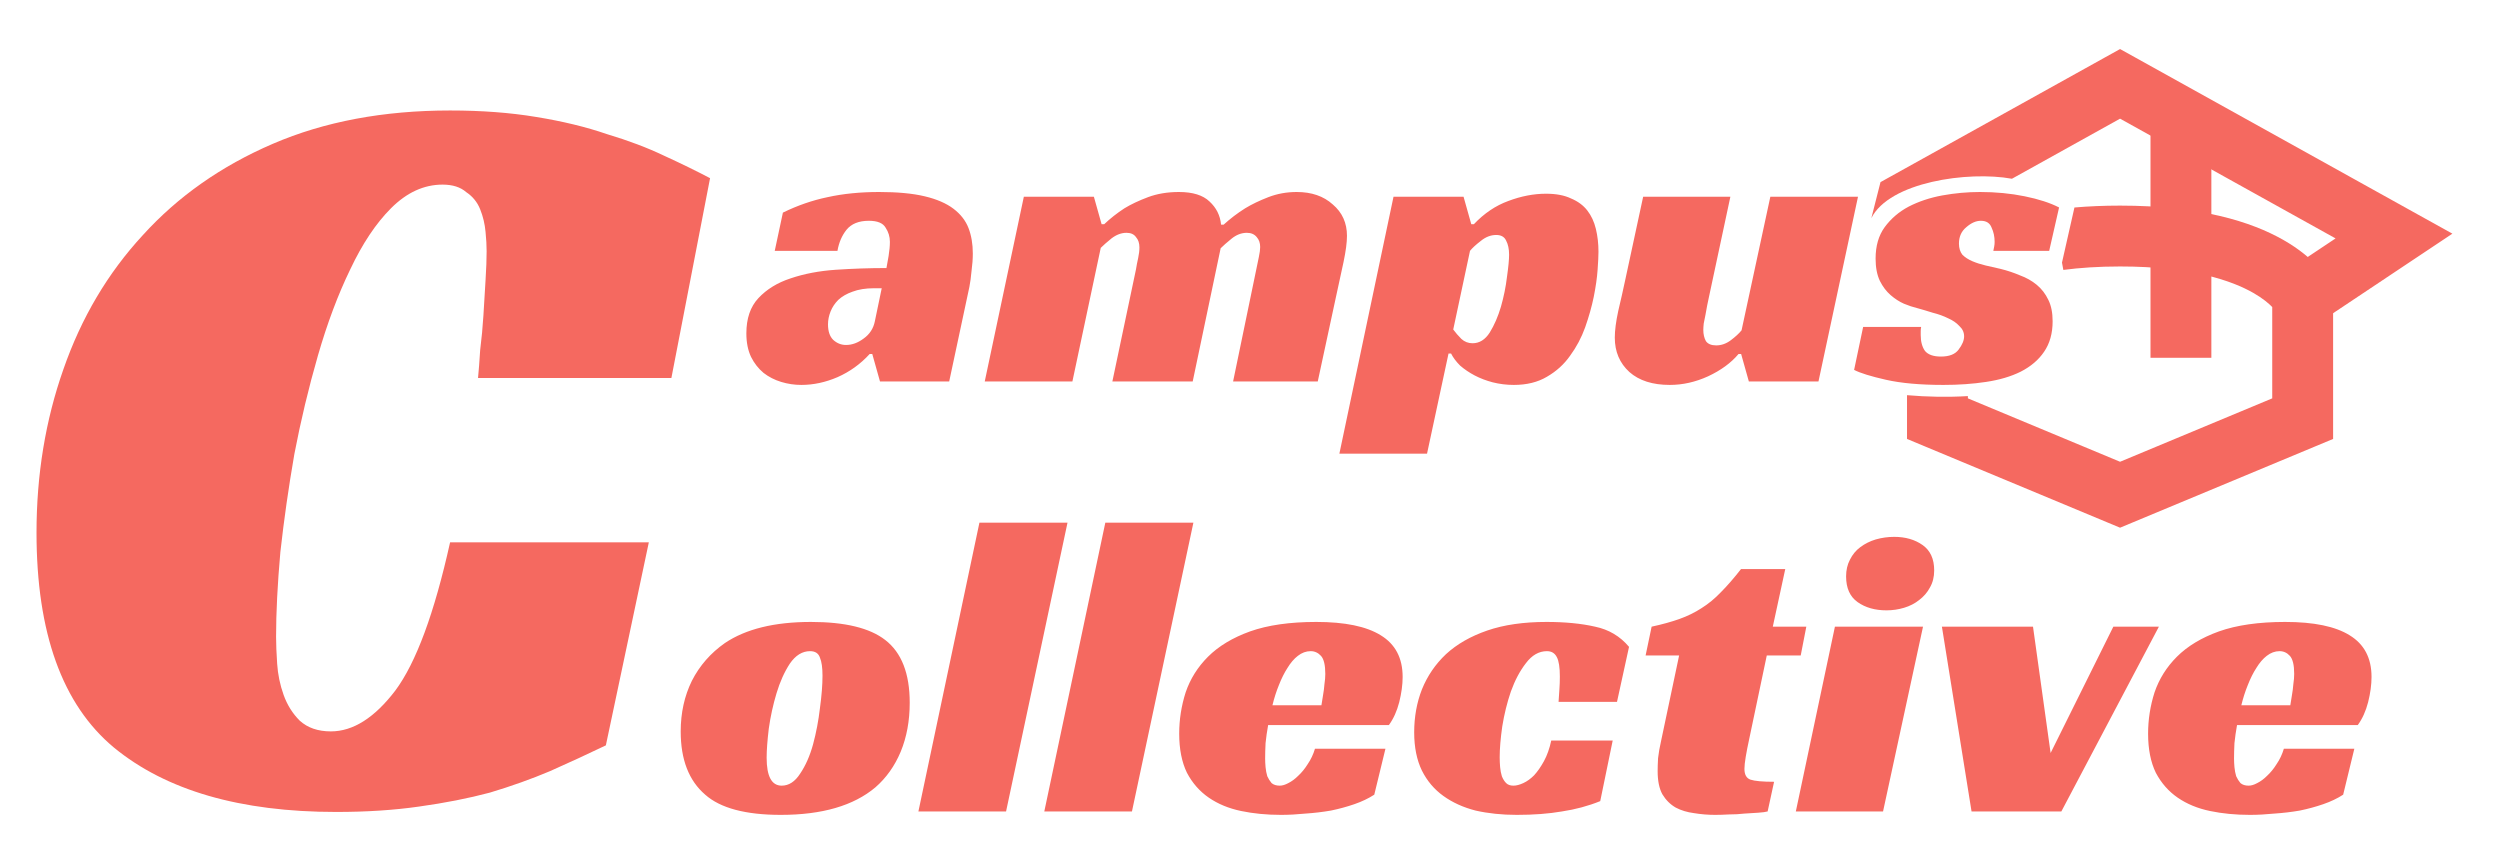
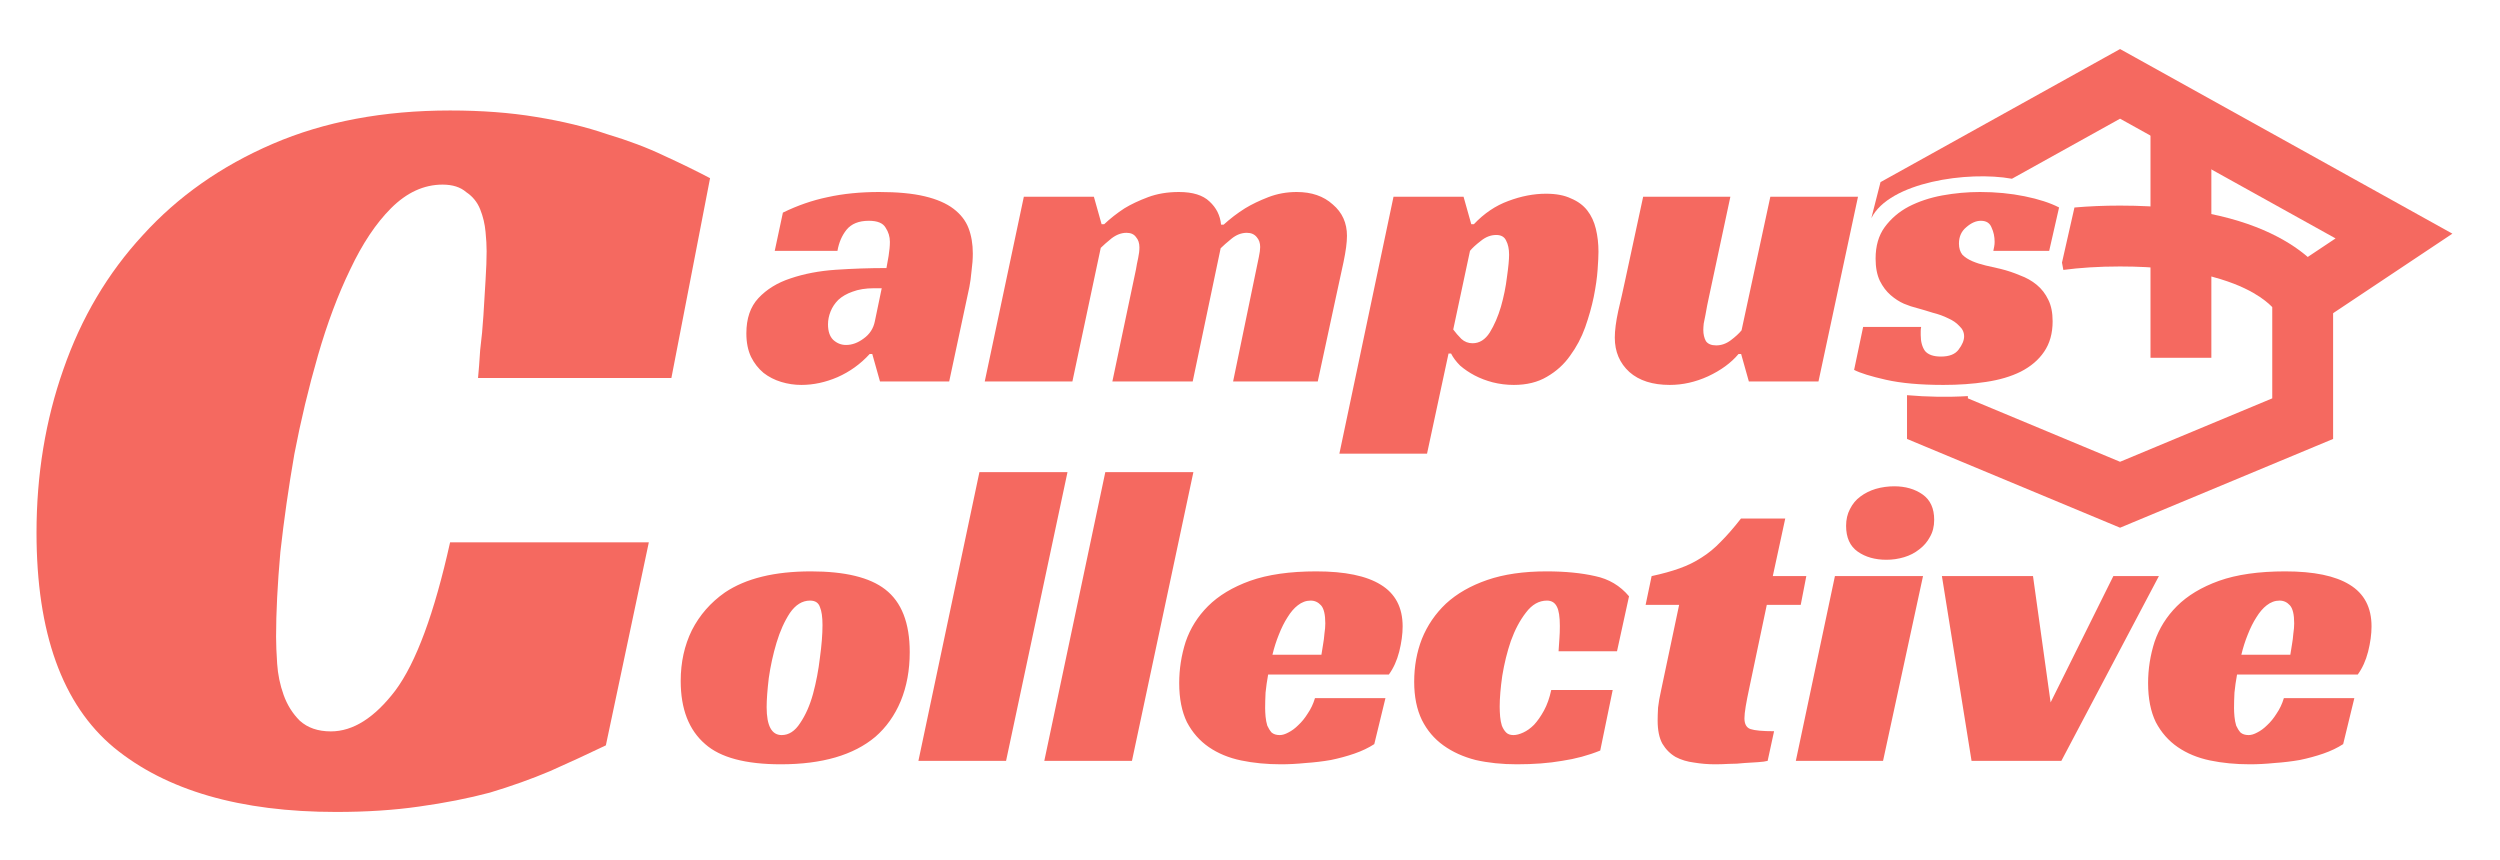
<svg xmlns="http://www.w3.org/2000/svg" width="160" height="55" viewBox="0 0 160 55" fill="none">
  <path d="M50.105 13.608C51.04 13.149 51.993 12.819 52.965 12.618C53.955 12.398 55.055 12.288 56.265 12.288C57.438 12.288 58.41 12.379 59.18 12.563C59.95 12.746 60.564 13.012 61.023 13.36C61.481 13.709 61.802 14.121 61.985 14.598C62.168 15.074 62.26 15.615 62.26 16.22C62.26 16.569 62.233 16.944 62.178 17.348C62.141 17.751 62.095 18.09 62.04 18.365L60.748 24.415H56.32L55.825 22.655H55.66C55.073 23.297 54.386 23.792 53.597 24.14C52.828 24.47 52.057 24.635 51.288 24.635C50.847 24.635 50.417 24.571 49.995 24.443C49.573 24.314 49.197 24.122 48.867 23.865C48.538 23.59 48.272 23.251 48.07 22.848C47.868 22.426 47.767 21.922 47.767 21.335C47.767 20.382 48.024 19.63 48.538 19.08C49.069 18.512 49.757 18.09 50.6 17.815C51.462 17.522 52.424 17.338 53.487 17.265C54.569 17.192 55.651 17.155 56.733 17.155C56.769 16.972 56.815 16.715 56.87 16.385C56.925 16.037 56.953 15.734 56.953 15.478C56.953 15.148 56.861 14.845 56.678 14.57C56.513 14.277 56.155 14.13 55.605 14.13C54.963 14.13 54.487 14.323 54.175 14.708C53.882 15.074 53.689 15.524 53.597 16.055H49.583L50.105 13.608ZM56.43 18.448H55.935C55.403 18.448 54.945 18.521 54.56 18.668C54.193 18.796 53.891 18.97 53.653 19.19C53.432 19.41 53.267 19.658 53.157 19.933C53.047 20.208 52.992 20.483 52.992 20.758C52.992 21.198 53.102 21.528 53.322 21.748C53.561 21.968 53.836 22.078 54.148 22.078C54.532 22.078 54.908 21.94 55.275 21.665C55.66 21.39 55.898 21.023 55.99 20.565L56.43 18.448ZM70.668 14.35C71.053 13.983 71.484 13.644 71.961 13.333C72.382 13.076 72.887 12.838 73.473 12.618C74.06 12.398 74.72 12.288 75.453 12.288C76.333 12.288 76.984 12.489 77.406 12.893C77.846 13.296 78.093 13.791 78.148 14.378H78.313C78.735 13.993 79.193 13.644 79.688 13.333C80.11 13.076 80.605 12.838 81.173 12.618C81.742 12.398 82.347 12.288 82.988 12.288C83.942 12.288 84.712 12.553 85.298 13.085C85.903 13.598 86.206 14.268 86.206 15.093C86.206 15.514 86.132 16.073 85.986 16.77C85.839 17.467 85.674 18.228 85.491 19.053L84.336 24.415H78.918L80.403 17.238C80.458 16.963 80.513 16.697 80.568 16.44C80.623 16.183 80.651 15.973 80.651 15.808C80.651 15.551 80.578 15.34 80.431 15.175C80.284 14.992 80.073 14.9 79.798 14.9C79.45 14.9 79.12 15.028 78.808 15.285C78.515 15.524 78.286 15.725 78.121 15.89L76.333 24.415H71.191L72.703 17.238C72.74 16.999 72.786 16.761 72.841 16.523C72.896 16.266 72.923 16.037 72.923 15.835C72.923 15.56 72.85 15.34 72.703 15.175C72.575 14.992 72.373 14.9 72.098 14.9C71.768 14.9 71.448 15.019 71.136 15.258C70.843 15.496 70.613 15.698 70.448 15.863L68.633 24.415H63.023L65.526 12.59H70.008L70.503 14.35H70.668ZM91.33 29.035H85.72L89.185 12.59H93.667L94.162 14.35H94.327C94.987 13.653 95.721 13.159 96.527 12.865C97.352 12.553 98.159 12.398 98.947 12.398C99.589 12.398 100.121 12.498 100.542 12.7C100.982 12.883 101.331 13.14 101.587 13.47C101.844 13.8 102.027 14.194 102.137 14.653C102.247 15.111 102.302 15.597 102.302 16.11C102.302 16.367 102.284 16.752 102.247 17.265C102.211 17.779 102.128 18.356 102 18.998C101.872 19.621 101.688 20.272 101.45 20.95C101.212 21.61 100.891 22.215 100.487 22.765C100.102 23.315 99.607 23.764 99.002 24.113C98.416 24.461 97.71 24.635 96.885 24.635C96.427 24.635 95.977 24.58 95.537 24.47C95.116 24.36 94.731 24.213 94.382 24.03C94.034 23.847 93.722 23.636 93.447 23.398C93.191 23.141 92.998 22.884 92.87 22.628H92.705L91.33 29.035ZM94.245 21.968C94.685 21.968 95.052 21.738 95.345 21.28C95.638 20.803 95.876 20.253 96.06 19.63C96.243 18.988 96.371 18.356 96.445 17.733C96.537 17.091 96.582 16.614 96.582 16.303C96.582 15.936 96.518 15.633 96.39 15.395C96.28 15.157 96.069 15.038 95.757 15.038C95.409 15.038 95.079 15.166 94.767 15.423C94.456 15.661 94.227 15.872 94.08 16.055L93.007 21.088C93.154 21.289 93.328 21.491 93.53 21.693C93.731 21.876 93.97 21.968 94.245 21.968ZM113.302 12.59H118.912L116.382 24.415H111.927L111.432 22.655H111.267C110.79 23.224 110.139 23.7 109.314 24.085C108.508 24.452 107.692 24.635 106.867 24.635C105.767 24.635 104.905 24.36 104.282 23.81C103.659 23.242 103.347 22.509 103.347 21.61C103.347 21.152 103.42 20.584 103.567 19.905C103.732 19.209 103.879 18.558 104.007 17.953L105.162 12.59H110.744L109.369 19.025C109.333 19.172 109.296 19.346 109.259 19.548C109.223 19.749 109.186 19.951 109.149 20.153C109.113 20.336 109.076 20.519 109.039 20.703C109.021 20.868 109.012 21.005 109.012 21.115C109.012 21.39 109.067 21.628 109.177 21.83C109.305 22.014 109.525 22.105 109.837 22.105C110.167 22.105 110.479 21.995 110.772 21.775C111.065 21.555 111.294 21.344 111.459 21.143L113.302 12.59ZM127.573 16.055C127.592 15.963 127.61 15.872 127.628 15.78C127.647 15.688 127.656 15.588 127.656 15.478C127.656 15.148 127.592 14.845 127.463 14.57C127.353 14.277 127.124 14.13 126.776 14.13C126.464 14.13 126.153 14.268 125.841 14.543C125.529 14.799 125.373 15.148 125.373 15.588C125.373 15.881 125.447 16.119 125.593 16.303C125.758 16.468 125.969 16.605 126.226 16.715C126.483 16.825 126.767 16.917 127.078 16.99C127.408 17.064 127.729 17.137 128.041 17.21C128.481 17.32 128.893 17.458 129.278 17.623C129.682 17.769 130.039 17.971 130.351 18.228C130.663 18.484 130.91 18.805 131.093 19.19C131.277 19.557 131.368 20.015 131.368 20.565C131.368 21.335 131.185 21.986 130.818 22.518C130.47 23.031 129.975 23.453 129.333 23.783C128.71 24.094 127.968 24.314 127.106 24.443C126.263 24.571 125.355 24.635 124.383 24.635C122.898 24.635 121.67 24.525 120.698 24.305C119.727 24.085 119.048 23.874 118.663 23.673L119.241 20.923H122.953C122.935 21.014 122.926 21.106 122.926 21.198C122.926 21.271 122.926 21.354 122.926 21.445C122.926 21.867 123.018 22.206 123.201 22.463C123.403 22.701 123.742 22.82 124.218 22.82C124.75 22.82 125.126 22.674 125.346 22.38C125.584 22.069 125.703 21.784 125.703 21.528C125.703 21.271 125.603 21.051 125.401 20.868C125.218 20.666 124.979 20.501 124.686 20.373C124.393 20.226 124.063 20.107 123.696 20.015C123.348 19.905 123.008 19.804 122.678 19.713C122.44 19.658 122.165 19.566 121.853 19.438C121.56 19.309 121.276 19.126 121.001 18.888C120.726 18.649 120.497 18.347 120.313 17.98C120.13 17.595 120.038 17.119 120.038 16.55C120.038 15.743 120.231 15.074 120.616 14.543C121.019 13.993 121.533 13.553 122.156 13.223C122.798 12.893 123.513 12.654 124.301 12.508C125.108 12.361 125.914 12.288 126.721 12.288C127.729 12.288 128.683 12.379 129.581 12.563C130.479 12.746 131.213 12.984 131.781 13.278L131.148 16.055H127.573Z" fill="#F56960" />
-   <path d="M51.898 39.804C54.079 39.804 55.665 40.189 56.655 40.959C57.7 41.766 58.222 43.104 58.222 44.974C58.222 46.129 58.03 47.174 57.645 48.109C57.26 49.026 56.719 49.787 56.023 50.392C54.629 51.565 52.612 52.152 49.972 52.152C47.718 52.152 46.104 51.721 45.133 50.859C44.087 49.961 43.565 48.613 43.565 46.817C43.565 45.625 43.803 44.543 44.28 43.572C44.775 42.6 45.481 41.793 46.398 41.152C47.736 40.253 49.569 39.804 51.898 39.804ZM50.028 50.282C50.486 50.282 50.88 50.025 51.21 49.512C51.558 48.998 51.833 48.375 52.035 47.642C52.237 46.89 52.383 46.12 52.475 45.332C52.585 44.525 52.64 43.828 52.64 43.242C52.64 42.728 52.585 42.343 52.475 42.087C52.383 41.812 52.172 41.674 51.843 41.674C51.347 41.674 50.917 41.94 50.55 42.472C50.202 43.003 49.917 43.636 49.697 44.369C49.477 45.102 49.312 45.854 49.203 46.624C49.111 47.394 49.065 48.017 49.065 48.494C49.065 49.686 49.386 50.282 50.028 50.282ZM64.388 51.932H58.778L62.683 33.452H68.32L64.388 51.932ZM72.445 51.932H66.835L70.74 33.452H76.377L72.445 51.932ZM81.161 46.404C81.088 46.807 81.033 47.192 80.996 47.559C80.978 47.926 80.969 48.256 80.969 48.549C80.969 48.714 80.978 48.897 80.996 49.099C81.014 49.301 81.051 49.493 81.106 49.677C81.18 49.842 81.271 49.988 81.381 50.117C81.51 50.227 81.684 50.282 81.904 50.282C82.069 50.282 82.252 50.227 82.454 50.117C82.674 50.007 82.885 49.851 83.086 49.649C83.306 49.447 83.508 49.2 83.691 48.907C83.893 48.613 84.049 48.283 84.159 47.917H88.669L87.954 50.859C87.587 51.097 87.165 51.299 86.689 51.464C86.212 51.629 85.708 51.767 85.176 51.877C84.644 51.968 84.104 52.032 83.554 52.069C83.004 52.124 82.481 52.152 81.986 52.152C81.07 52.152 80.217 52.069 79.429 51.904C78.64 51.739 77.953 51.455 77.366 51.052C76.779 50.648 76.312 50.117 75.964 49.457C75.634 48.778 75.469 47.944 75.469 46.954C75.469 46.056 75.606 45.176 75.881 44.314C76.174 43.452 76.651 42.692 77.311 42.032C77.99 41.353 78.888 40.812 80.006 40.409C81.143 40.006 82.555 39.804 84.241 39.804C86.075 39.804 87.45 40.088 88.366 40.657C89.301 41.225 89.769 42.114 89.769 43.324C89.769 43.819 89.695 44.36 89.549 44.947C89.402 45.515 89.182 46.001 88.889 46.404H81.161ZM84.819 43.132C84.819 42.563 84.727 42.178 84.544 41.977C84.36 41.775 84.14 41.674 83.884 41.674C83.59 41.674 83.315 41.775 83.059 41.977C82.82 42.16 82.6 42.417 82.399 42.747C82.197 43.058 82.014 43.425 81.849 43.847C81.684 44.25 81.546 44.681 81.436 45.139H84.571C84.608 44.919 84.644 44.69 84.681 44.452C84.718 44.25 84.745 44.03 84.764 43.792C84.8 43.553 84.819 43.333 84.819 43.132ZM102.415 51.272C101.645 51.583 100.829 51.803 99.968 51.932C99.124 52.078 98.162 52.152 97.08 52.152C96.127 52.152 95.247 52.06 94.44 51.877C93.652 51.675 92.964 51.363 92.378 50.942C91.791 50.52 91.333 49.979 91.003 49.319C90.673 48.641 90.508 47.825 90.508 46.872C90.508 45.882 90.673 44.965 91.003 44.122C91.351 43.26 91.864 42.508 92.543 41.867C93.239 41.225 94.119 40.721 95.183 40.354C96.246 39.987 97.511 39.804 98.978 39.804C100.169 39.804 101.205 39.905 102.085 40.107C102.965 40.29 103.689 40.721 104.258 41.399L103.488 44.919H99.748C99.766 44.607 99.784 44.332 99.803 44.094C99.821 43.856 99.83 43.59 99.83 43.297C99.83 42.71 99.766 42.297 99.638 42.059C99.509 41.802 99.299 41.674 99.005 41.674C98.492 41.674 98.043 41.931 97.658 42.444C97.273 42.939 96.952 43.544 96.695 44.259C96.457 44.956 96.273 45.698 96.145 46.487C96.035 47.257 95.98 47.917 95.98 48.467C95.98 48.668 95.989 48.879 96.008 49.099C96.026 49.301 96.063 49.493 96.118 49.677C96.191 49.86 96.283 50.007 96.393 50.117C96.503 50.227 96.659 50.282 96.86 50.282C97.043 50.282 97.254 50.227 97.493 50.117C97.731 50.007 97.96 49.842 98.18 49.622C98.4 49.383 98.611 49.081 98.813 48.714C99.014 48.347 99.17 47.907 99.28 47.394H103.213L102.415 51.272ZM105.704 40.107C106.382 39.96 106.978 39.795 107.491 39.612C108.004 39.428 108.472 39.199 108.894 38.924C109.334 38.649 109.746 38.31 110.131 37.907C110.534 37.503 110.965 37.008 111.424 36.422H114.256L113.459 40.107H115.604L115.246 41.949H113.074L111.946 47.312C111.854 47.733 111.781 48.109 111.726 48.439C111.671 48.769 111.644 49.026 111.644 49.209C111.644 49.576 111.772 49.805 112.029 49.897C112.304 49.988 112.808 50.034 113.541 50.034L113.129 51.932C113 51.968 112.799 51.996 112.524 52.014C112.267 52.032 111.974 52.051 111.644 52.069C111.332 52.106 111.002 52.124 110.654 52.124C110.324 52.142 110.03 52.152 109.774 52.152C109.315 52.152 108.866 52.115 108.426 52.042C107.986 51.987 107.592 51.867 107.244 51.684C106.895 51.482 106.611 51.198 106.391 50.832C106.189 50.465 106.089 49.97 106.089 49.347C106.089 49.127 106.098 48.852 106.116 48.522C106.153 48.192 106.217 47.825 106.309 47.422L107.464 41.949H105.319L105.704 40.107ZM120.515 51.932H114.933L117.435 40.107H123.073L120.515 51.932ZM123.788 36.504C123.788 36.926 123.696 37.292 123.513 37.604C123.348 37.916 123.118 38.182 122.825 38.402C122.55 38.622 122.229 38.787 121.863 38.897C121.496 39.007 121.12 39.062 120.735 39.062C120.002 39.062 119.388 38.887 118.893 38.539C118.398 38.191 118.15 37.641 118.15 36.889C118.15 36.486 118.233 36.128 118.398 35.817C118.563 35.487 118.783 35.221 119.058 35.019C119.351 34.799 119.681 34.634 120.048 34.524C120.433 34.414 120.827 34.359 121.23 34.359C121.945 34.359 122.55 34.533 123.045 34.882C123.54 35.23 123.788 35.771 123.788 36.504ZM124.282 40.107H130.112L131.239 48.192L135.254 40.107H138.169L131.927 51.932H126.179L124.282 40.107ZM143.17 46.404C143.097 46.807 143.042 47.192 143.005 47.559C142.987 47.926 142.978 48.256 142.978 48.549C142.978 48.714 142.987 48.897 143.005 49.099C143.024 49.301 143.06 49.493 143.115 49.677C143.189 49.842 143.28 49.988 143.39 50.117C143.519 50.227 143.693 50.282 143.913 50.282C144.078 50.282 144.261 50.227 144.463 50.117C144.683 50.007 144.894 49.851 145.095 49.649C145.315 49.447 145.517 49.2 145.7 48.907C145.902 48.613 146.058 48.283 146.168 47.917H150.678L149.963 50.859C149.596 51.097 149.175 51.299 148.698 51.464C148.221 51.629 147.717 51.767 147.185 51.877C146.654 51.968 146.113 52.032 145.563 52.069C145.013 52.124 144.49 52.152 143.995 52.152C143.079 52.152 142.226 52.069 141.438 51.904C140.65 51.739 139.962 51.455 139.375 51.052C138.789 50.648 138.321 50.117 137.973 49.457C137.643 48.778 137.478 47.944 137.478 46.954C137.478 46.056 137.615 45.176 137.89 44.314C138.184 43.452 138.66 42.692 139.32 42.032C139.999 41.353 140.897 40.812 142.015 40.409C143.152 40.006 144.564 39.804 146.25 39.804C148.084 39.804 149.459 40.088 150.375 40.657C151.31 41.225 151.778 42.114 151.778 43.324C151.778 43.819 151.705 44.36 151.558 44.947C151.411 45.515 151.191 46.001 150.898 46.404H143.17ZM146.828 43.132C146.828 42.563 146.736 42.178 146.553 41.977C146.37 41.775 146.15 41.674 145.893 41.674C145.6 41.674 145.325 41.775 145.068 41.977C144.83 42.16 144.61 42.417 144.408 42.747C144.206 43.058 144.023 43.425 143.858 43.847C143.693 44.25 143.555 44.681 143.445 45.139H146.58C146.617 44.919 146.654 44.69 146.69 44.452C146.727 44.25 146.755 44.03 146.773 43.792C146.81 43.553 146.828 43.333 146.828 43.132Z" fill="#F56960" />
+   <path d="M51.898 36.568C54.079 36.568 55.665 36.953 56.655 37.723C57.7 38.529 58.223 39.868 58.223 41.738C58.223 42.893 58.03 43.938 57.645 44.873C57.26 45.789 56.719 46.55 56.023 47.155C54.629 48.328 52.613 48.915 49.973 48.915C47.718 48.915 46.104 48.484 45.133 47.623C44.088 46.724 43.565 45.377 43.565 43.58C43.565 42.389 43.803 41.307 44.28 40.335C44.775 39.364 45.481 38.557 46.398 37.915C47.736 37.017 49.569 36.568 51.898 36.568ZM50.028 47.045C50.486 47.045 50.88 46.788 51.21 46.275C51.558 45.762 51.833 45.139 52.035 44.405C52.237 43.654 52.383 42.883 52.475 42.095C52.585 41.288 52.64 40.592 52.64 40.005C52.64 39.492 52.585 39.107 52.475 38.85C52.383 38.575 52.173 38.438 51.843 38.438C51.348 38.438 50.917 38.703 50.55 39.235C50.202 39.767 49.918 40.399 49.698 41.133C49.478 41.866 49.313 42.618 49.203 43.388C49.111 44.158 49.065 44.781 49.065 45.258C49.065 46.449 49.386 47.045 50.028 47.045ZM64.388 48.695H58.778L62.683 30.215H68.32L64.388 48.695ZM72.445 48.695H66.835L70.74 30.215H76.377L72.445 48.695ZM81.161 43.168C81.088 43.571 81.033 43.956 80.996 44.323C80.978 44.689 80.969 45.019 80.969 45.313C80.969 45.478 80.978 45.661 80.996 45.863C81.015 46.064 81.051 46.257 81.106 46.44C81.18 46.605 81.271 46.752 81.381 46.88C81.51 46.99 81.684 47.045 81.904 47.045C82.069 47.045 82.252 46.99 82.454 46.88C82.674 46.77 82.885 46.614 83.086 46.413C83.306 46.211 83.508 45.964 83.691 45.67C83.893 45.377 84.049 45.047 84.159 44.68H88.669L87.954 47.623C87.587 47.861 87.165 48.063 86.689 48.228C86.212 48.393 85.708 48.53 85.176 48.64C84.645 48.732 84.104 48.796 83.554 48.833C83.004 48.888 82.481 48.915 81.986 48.915C81.07 48.915 80.217 48.833 79.429 48.668C78.64 48.503 77.953 48.218 77.366 47.815C76.78 47.412 76.312 46.88 75.964 46.22C75.634 45.542 75.469 44.708 75.469 43.718C75.469 42.819 75.606 41.939 75.881 41.078C76.175 40.216 76.651 39.455 77.311 38.795C77.99 38.117 78.888 37.576 80.006 37.173C81.143 36.769 82.555 36.568 84.241 36.568C86.075 36.568 87.45 36.852 88.366 37.42C89.301 37.989 89.769 38.878 89.769 40.088C89.769 40.583 89.695 41.123 89.549 41.71C89.402 42.279 89.182 42.764 88.889 43.168H81.161ZM84.819 39.895C84.819 39.327 84.727 38.942 84.544 38.74C84.36 38.538 84.14 38.438 83.884 38.438C83.59 38.438 83.315 38.538 83.059 38.74C82.82 38.923 82.6 39.18 82.399 39.51C82.197 39.822 82.014 40.188 81.849 40.61C81.684 41.014 81.546 41.444 81.436 41.903H84.571C84.608 41.683 84.645 41.453 84.681 41.215C84.718 41.014 84.745 40.794 84.764 40.555C84.8 40.317 84.819 40.097 84.819 39.895ZM102.415 48.035C101.645 48.347 100.829 48.567 99.968 48.695C99.124 48.842 98.162 48.915 97.08 48.915C96.127 48.915 95.247 48.824 94.44 48.64C93.652 48.438 92.965 48.127 92.378 47.705C91.791 47.283 91.333 46.743 91.003 46.083C90.673 45.404 90.508 44.589 90.508 43.635C90.508 42.645 90.673 41.728 91.003 40.885C91.351 40.023 91.865 39.272 92.543 38.63C93.24 37.989 94.12 37.484 95.183 37.118C96.246 36.751 97.511 36.568 98.978 36.568C100.169 36.568 101.205 36.669 102.085 36.87C102.965 37.053 103.689 37.484 104.258 38.163L103.488 41.683H99.748C99.766 41.371 99.784 41.096 99.803 40.858C99.821 40.619 99.83 40.353 99.83 40.06C99.83 39.474 99.766 39.061 99.638 38.823C99.51 38.566 99.299 38.438 99.005 38.438C98.492 38.438 98.043 38.694 97.658 39.208C97.273 39.703 96.952 40.308 96.695 41.023C96.457 41.719 96.274 42.462 96.145 43.25C96.035 44.02 95.98 44.68 95.98 45.23C95.98 45.432 95.99 45.643 96.008 45.863C96.026 46.064 96.063 46.257 96.118 46.44C96.191 46.623 96.283 46.77 96.393 46.88C96.503 46.99 96.659 47.045 96.86 47.045C97.044 47.045 97.254 46.99 97.493 46.88C97.731 46.77 97.96 46.605 98.18 46.385C98.4 46.147 98.611 45.844 98.813 45.478C99.014 45.111 99.17 44.671 99.28 44.158H103.213L102.415 48.035ZM105.704 36.87C106.382 36.724 106.978 36.559 107.491 36.375C108.005 36.192 108.472 35.963 108.894 35.688C109.334 35.413 109.746 35.074 110.131 34.67C110.535 34.267 110.965 33.772 111.424 33.185H114.256L113.459 36.87H115.604L115.246 38.713H113.074L111.946 44.075C111.855 44.497 111.781 44.873 111.726 45.203C111.671 45.533 111.644 45.789 111.644 45.973C111.644 46.339 111.772 46.569 112.029 46.66C112.304 46.752 112.808 46.798 113.541 46.798L113.129 48.695C113 48.732 112.799 48.759 112.524 48.778C112.267 48.796 111.974 48.814 111.644 48.833C111.332 48.869 111.002 48.888 110.654 48.888C110.324 48.906 110.03 48.915 109.774 48.915C109.315 48.915 108.866 48.879 108.426 48.805C107.986 48.75 107.592 48.631 107.244 48.448C106.895 48.246 106.611 47.962 106.391 47.595C106.19 47.228 106.089 46.733 106.089 46.11C106.089 45.89 106.098 45.615 106.116 45.285C106.153 44.955 106.217 44.589 106.309 44.185L107.464 38.713H105.319L105.704 36.87ZM120.515 48.695H114.933L117.435 36.87H123.073L120.515 48.695ZM123.788 33.268C123.788 33.689 123.696 34.056 123.513 34.368C123.348 34.679 123.119 34.945 122.825 35.165C122.55 35.385 122.229 35.55 121.863 35.66C121.496 35.77 121.12 35.825 120.735 35.825C120.002 35.825 119.388 35.651 118.893 35.303C118.398 34.954 118.15 34.404 118.15 33.653C118.15 33.249 118.233 32.892 118.398 32.58C118.563 32.25 118.783 31.984 119.058 31.783C119.351 31.563 119.681 31.398 120.048 31.288C120.433 31.178 120.827 31.123 121.23 31.123C121.945 31.123 122.55 31.297 123.045 31.645C123.54 31.994 123.788 32.534 123.788 33.268ZM124.282 36.87H130.112L131.239 44.955L135.254 36.87H138.169L131.927 48.695H126.179L124.282 36.87ZM143.171 43.168C143.097 43.571 143.042 43.956 143.006 44.323C142.987 44.689 142.978 45.019 142.978 45.313C142.978 45.478 142.987 45.661 143.006 45.863C143.024 46.064 143.061 46.257 143.116 46.44C143.189 46.605 143.281 46.752 143.391 46.88C143.519 46.99 143.693 47.045 143.913 47.045C144.078 47.045 144.261 46.99 144.463 46.88C144.683 46.77 144.894 46.614 145.096 46.413C145.316 46.211 145.517 45.964 145.701 45.67C145.902 45.377 146.058 45.047 146.168 44.68H150.678L149.963 47.623C149.596 47.861 149.175 48.063 148.698 48.228C148.221 48.393 147.717 48.53 147.186 48.64C146.654 48.732 146.113 48.796 145.563 48.833C145.013 48.888 144.491 48.915 143.996 48.915C143.079 48.915 142.226 48.833 141.438 48.668C140.65 48.503 139.962 48.218 139.376 47.815C138.789 47.412 138.321 46.88 137.973 46.22C137.643 45.542 137.478 44.708 137.478 43.718C137.478 42.819 137.616 41.939 137.891 41.078C138.184 40.216 138.661 39.455 139.321 38.795C139.999 38.117 140.897 37.576 142.016 37.173C143.152 36.769 144.564 36.568 146.251 36.568C148.084 36.568 149.459 36.852 150.376 37.42C151.311 37.989 151.778 38.878 151.778 40.088C151.778 40.583 151.705 41.123 151.558 41.71C151.411 42.279 151.191 42.764 150.898 43.168H143.171ZM146.828 39.895C146.828 39.327 146.736 38.942 146.553 38.74C146.37 38.538 146.15 38.438 145.893 38.438C145.6 38.438 145.325 38.538 145.068 38.74C144.83 38.923 144.61 39.18 144.408 39.51C144.206 39.822 144.023 40.188 143.858 40.61C143.693 41.014 143.556 41.444 143.446 41.903H146.581C146.617 41.683 146.654 41.453 146.691 41.215C146.727 41.014 146.755 40.794 146.773 40.555C146.81 40.317 146.828 40.097 146.828 39.895Z" fill="#F56960" />
  <path d="M38.775 47.703C37.629 48.253 36.438 48.803 35.2 49.353C34.008 49.857 32.725 50.315 31.35 50.728C29.975 51.094 28.462 51.392 26.812 51.621C25.208 51.851 23.444 51.965 21.519 51.965C15.377 51.965 10.633 50.59 7.287 47.84C3.987 45.09 2.337 40.507 2.337 34.09C2.337 30.378 2.91 26.894 4.056 23.64C5.202 20.34 6.898 17.476 9.144 15.046C11.39 12.571 14.162 10.623 17.462 9.203C20.762 7.782 24.544 7.071 28.806 7.071C30.823 7.071 32.656 7.209 34.306 7.484C36.002 7.759 37.515 8.126 38.844 8.584C40.219 8.996 41.433 9.455 42.487 9.959C43.587 10.463 44.573 10.944 45.444 11.403L42.969 24.19H30.594C30.64 23.732 30.685 23.136 30.731 22.403C30.823 21.669 30.892 20.936 30.938 20.203C30.983 19.424 31.029 18.667 31.075 17.934C31.121 17.201 31.144 16.582 31.144 16.078C31.144 15.711 31.121 15.299 31.075 14.84C31.029 14.336 30.915 13.855 30.731 13.396C30.548 12.938 30.25 12.571 29.837 12.296C29.471 11.976 28.967 11.815 28.325 11.815C27.133 11.815 26.033 12.319 25.025 13.328C24.062 14.29 23.192 15.596 22.413 17.246C21.633 18.851 20.946 20.684 20.35 22.746C19.754 24.809 19.25 26.917 18.837 29.071C18.471 31.18 18.173 33.265 17.944 35.328C17.76 37.39 17.669 39.201 17.669 40.759C17.669 41.217 17.692 41.79 17.738 42.478C17.783 43.165 17.921 43.83 18.15 44.471C18.379 45.113 18.723 45.663 19.181 46.121C19.685 46.58 20.35 46.809 21.175 46.809C22.596 46.809 23.971 45.938 25.3 44.196C26.629 42.409 27.798 39.246 28.806 34.709H41.525L38.775 47.703Z" fill="#F56960" />
-   <path d="M137.632 20.95V22.898H141.527V20.95H137.632ZM137.632 7.315V20.95H141.527V7.315H137.632Z" fill="#F56960" />
-   <path fill-rule="evenodd" clip-rule="evenodd" d="M136.63 3.664L135.684 3.139L134.738 3.664L120.352 11.656L119.765 13.964C120.911 11.654 125.953 10.927 128.764 11.44L135.684 7.595L149.476 15.258L146.291 17.381C145.396 17.978 145.154 19.188 145.75 20.083C146.347 20.978 147.557 21.22 148.452 20.623L154.295 16.727L156.953 14.955L154.161 13.404L136.63 3.664Z" fill="#F56960" />
-   <path fill-rule="evenodd" clip-rule="evenodd" d="M122.049 25.291V26.794V28.092L123.248 28.592L134.935 33.461L135.684 33.773L136.433 33.461L148.12 28.592L149.319 28.092V26.794V19.002V18.542L149.113 18.131L147.371 19.002C149.113 18.131 149.112 18.129 149.111 18.128L149.11 18.124L149.106 18.117L149.098 18.101C149.092 18.09 149.086 18.078 149.079 18.065C149.065 18.039 149.048 18.01 149.029 17.977C148.991 17.911 148.942 17.832 148.88 17.741C148.757 17.559 148.584 17.332 148.35 17.077C147.881 16.565 147.175 15.951 146.146 15.363C144.084 14.185 140.812 13.159 135.684 13.159C134.635 13.159 133.664 13.202 132.764 13.28L131.967 16.806C131.967 16.806 132.003 16.98 132.054 17.275C133.094 17.138 134.296 17.054 135.684 17.054C140.295 17.054 142.866 17.976 144.213 18.746C144.831 19.099 145.21 19.43 145.423 19.651V25.495L135.684 29.553L125.945 25.495V25.35C124.666 25.427 123.323 25.403 122.049 25.291Z" fill="#F56960" />
+   <path d="M137.632 20.95V22.898H141.527V20.95H137.632ZM139.58 7.315H137.632V20.95H139.58H141.527V7.315H139.58Z" fill="#F56960" />
+   <path fill-rule="evenodd" clip-rule="evenodd" d="M154.161 13.403L136.63 3.664L135.684 3.139L134.738 3.664L120.353 11.656L119.765 13.964C120.911 11.654 125.953 10.927 128.764 11.44L135.684 7.596L149.476 15.258L146.291 17.382C145.396 17.979 145.153 19.188 145.75 20.083C146.347 20.978 147.556 21.219 148.451 20.623L154.295 16.727L156.953 14.955L154.161 13.403Z" fill="#F56960" />
+   <path fill-rule="evenodd" clip-rule="evenodd" d="M122.049 25.291V28.092L123.248 28.592L134.934 33.461L135.684 33.774L136.433 33.461L148.12 28.592L149.319 28.092V18.542L149.113 18.131L147.371 19.002L149.111 18.128C149.111 18.128 149.111 18.127 149.111 18.127C149.111 18.126 149.11 18.125 149.11 18.124L149.098 18.101C149.093 18.09 149.086 18.078 149.079 18.065C149.065 18.039 149.048 18.009 149.029 17.977C148.991 17.911 148.942 17.832 148.881 17.741C148.757 17.559 148.584 17.332 148.35 17.077C147.881 16.565 147.175 15.951 146.146 15.363C144.085 14.185 140.812 13.158 135.684 13.158C134.635 13.158 133.664 13.201 132.765 13.28L131.967 16.806C131.967 16.806 132.003 16.98 132.054 17.275C133.094 17.137 134.297 17.054 135.684 17.054C140.295 17.054 142.866 17.975 144.214 18.745C144.834 19.1 145.211 19.434 145.424 19.655V25.495L135.683 29.554L125.945 25.495V25.35C124.666 25.427 123.323 25.403 122.049 25.291Z" fill="#F56960" />
</svg>
